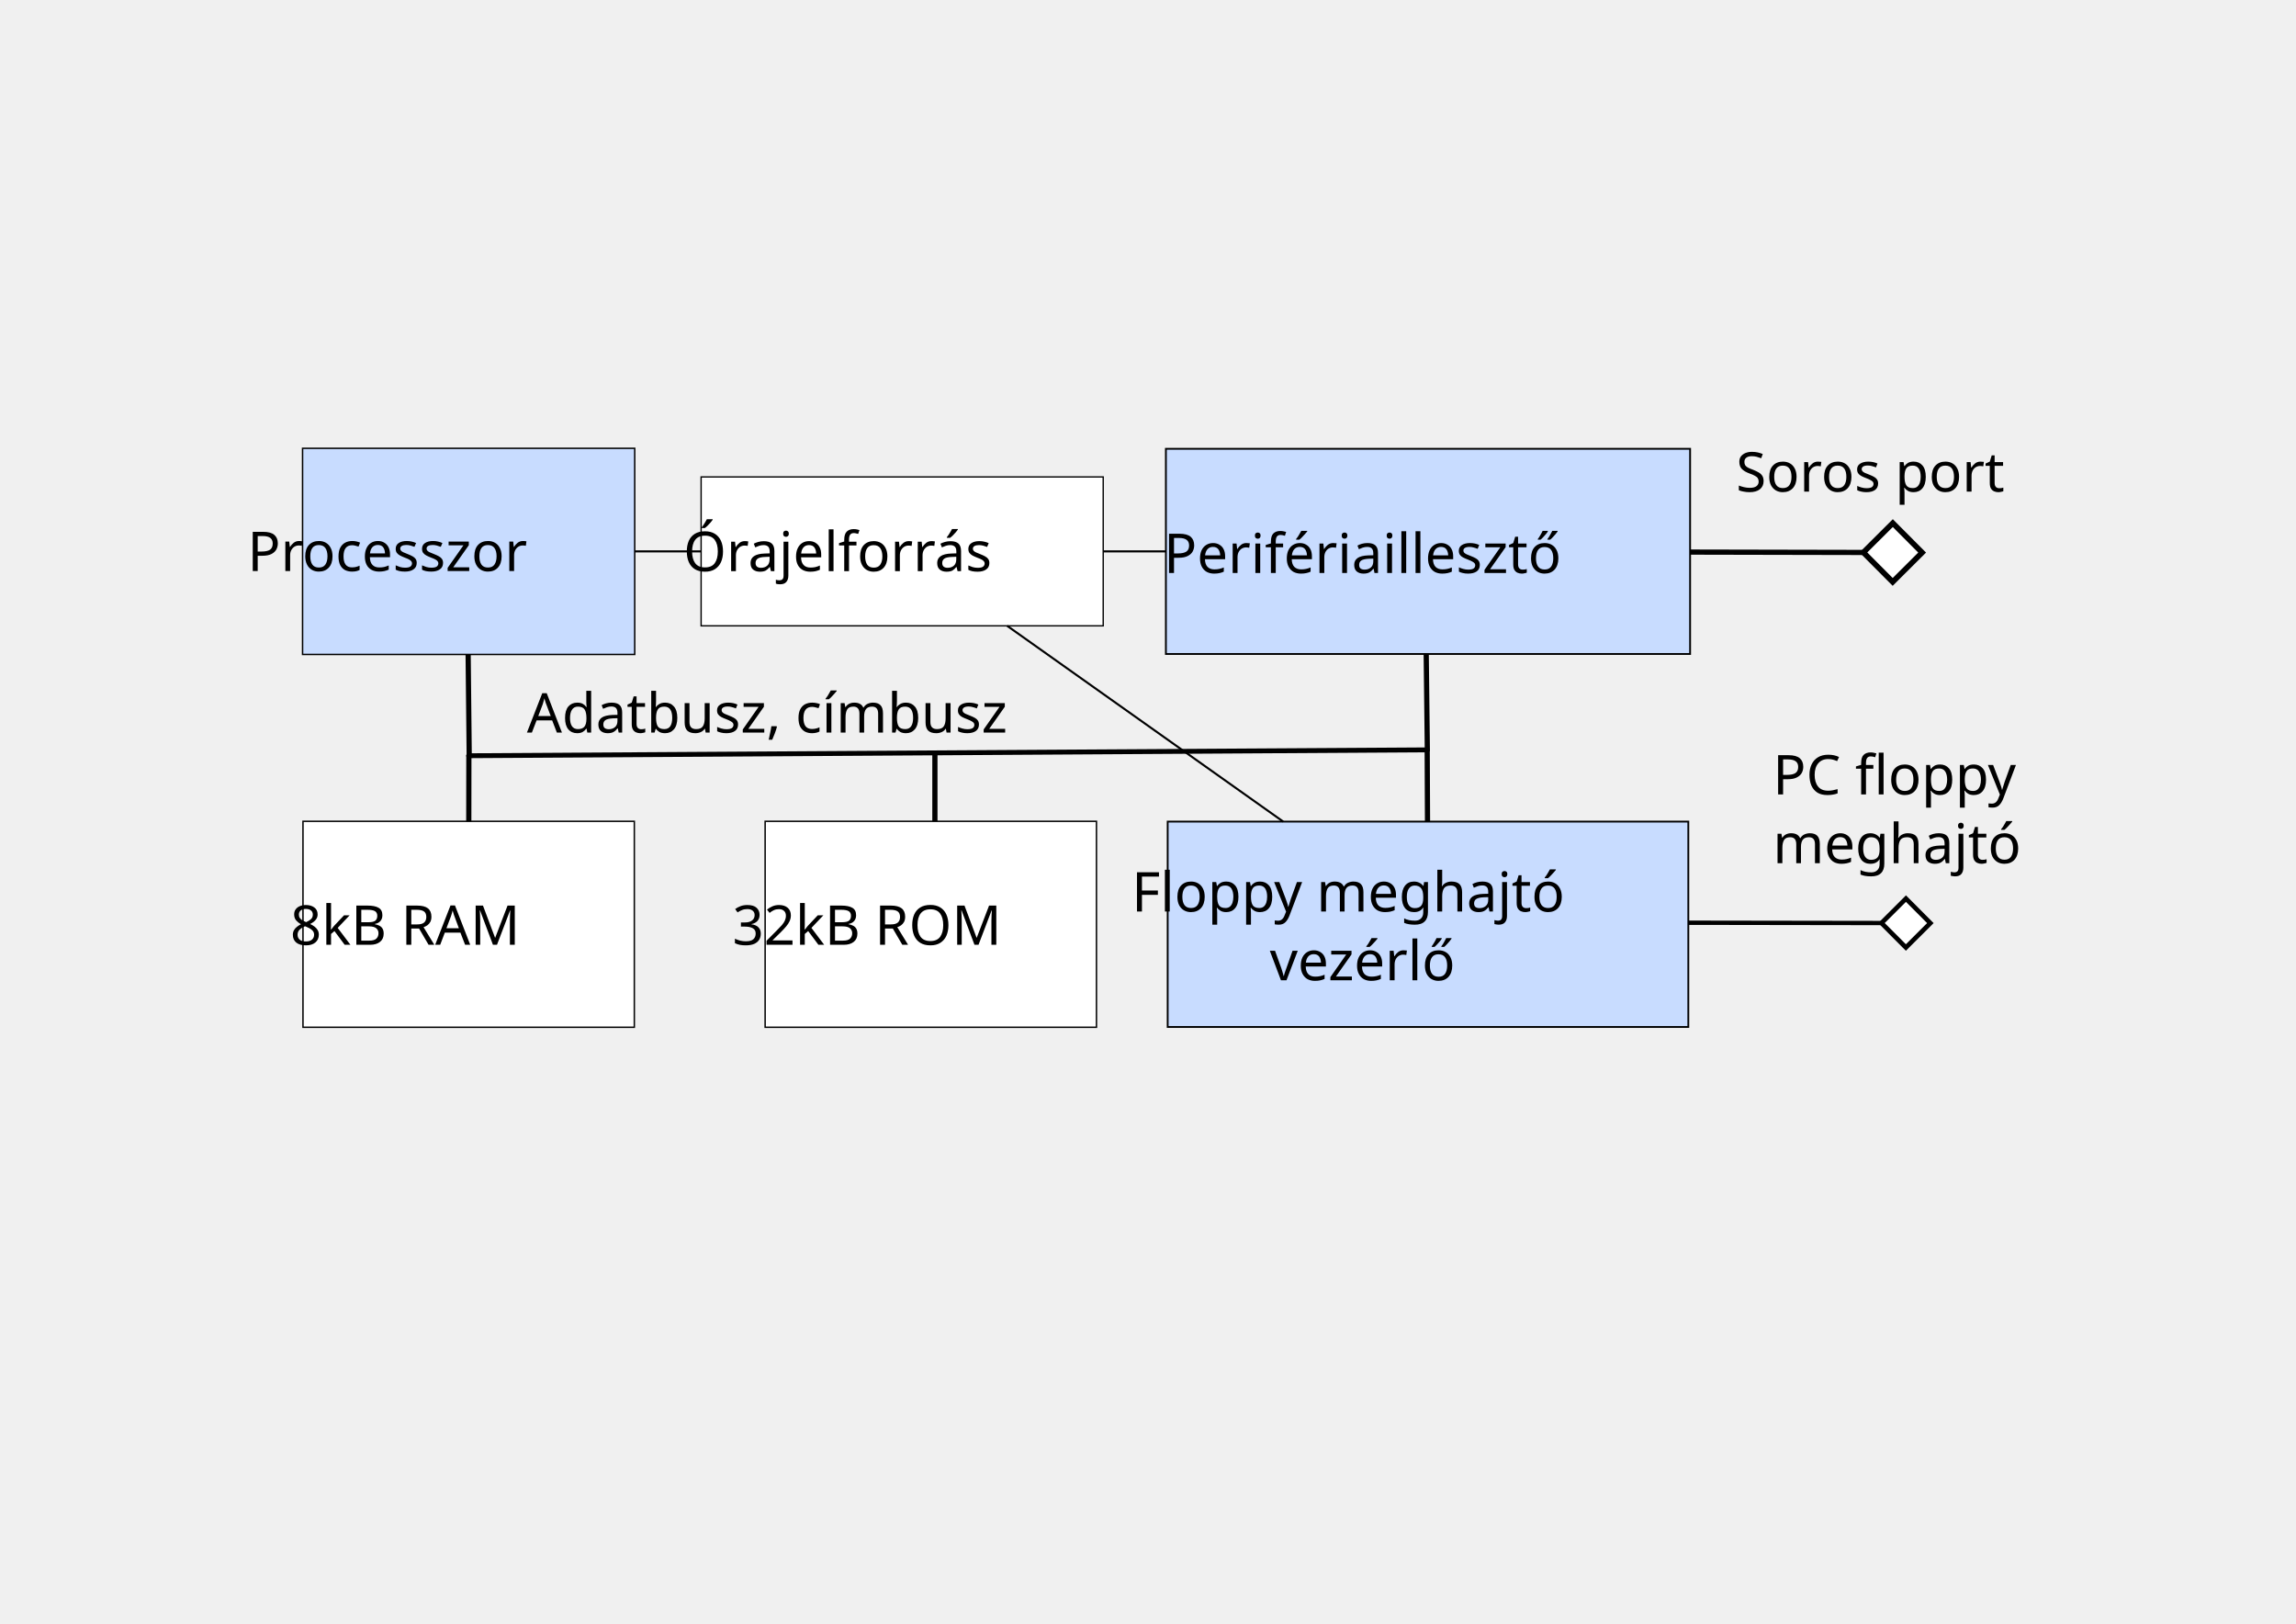
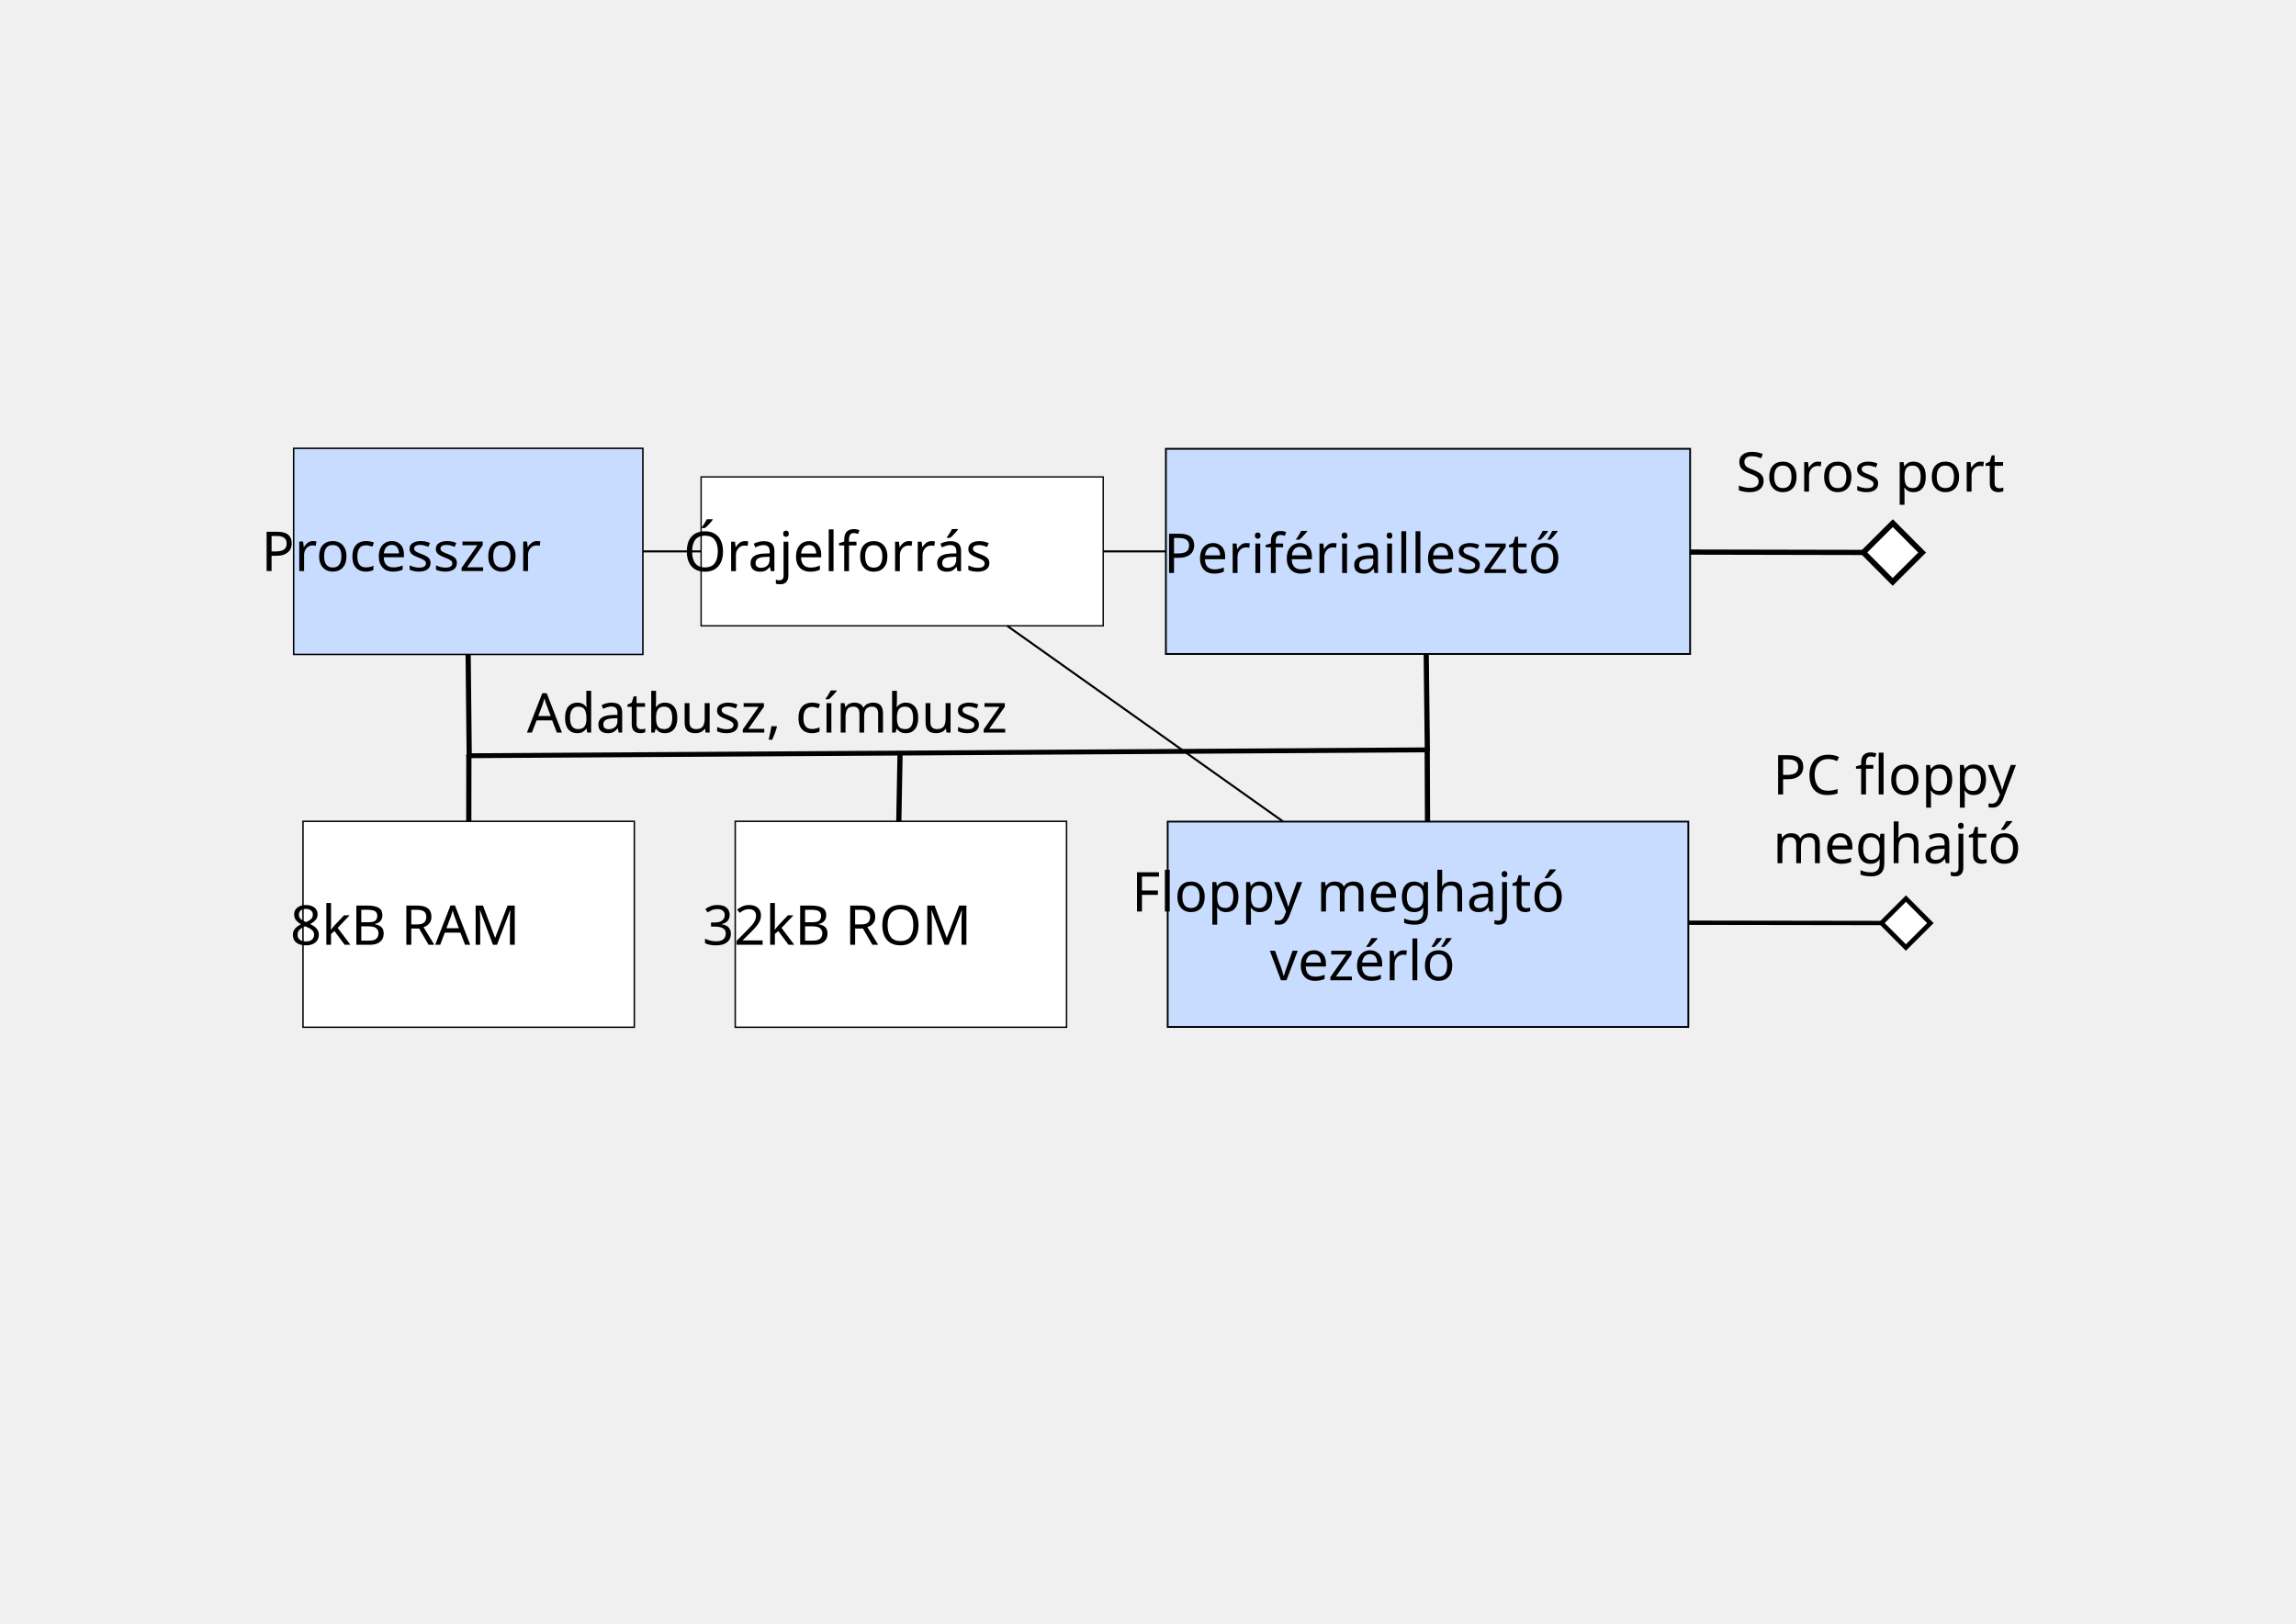
<svg xmlns="http://www.w3.org/2000/svg" width="297mm" height="210mm" viewBox="0 0 297 210" version="1.1" id="svg8">
  <defs id="defs2">
    <marker orient="auto" refY="0.0" refX="0.0" id="EmptyDiamondL" style="overflow:visible">
      <path id="path1084" d="M 0,-7.071 L -7.071,0 L 0,7.071 L 7.071,0 L 0,-7.071 z " style="fill-rule:evenodd;fill:#ffffff;stroke:#000000;stroke-width:1pt;stroke-opacity:1" transform="scale(0.8)" />
    </marker>
    <marker id="RazorWire" refX="0" refY="0" orient="auto" style="overflow:visible">
      <path id="path1210" transform="scale(0.8,0.8)" style="fill:#000000;fill-opacity:1;fill-rule:evenodd;stroke:#000000;stroke-width:0.1pt;stroke-opacity:1" d="M 0.023,-0.74 L 0.023,0.697 L -7.759,3.01 L 10.679,3.01 L 3.491,0.697 L 3.491,-0.74 L 10.741,-2.896 L -7.727,-2.896 L 0.023,-0.74 z " />
    </marker>
    <marker orient="auto" refY="0.0" refX="0.0" id="Arrow1Lend" style="overflow:visible;">
      <path id="path981" d="M 0.0,0.0 L 5.0,-5.0 L -12.5,0.0 L 5.0,5.0 L 0.0,0.0 z " style="fill-rule:evenodd;stroke:#000000;stroke-width:1pt;stroke-opacity:1;fill:#000000;fill-opacity:1" transform="scale(0.8) rotate(180) translate(12.5,0)" />
    </marker>
    <marker orient="auto" refY="0.0" refX="0.0" id="DotL" style="overflow:visible">
      <path id="path1039" d="M -2.5,-1.0 C -2.5,1.76 -4.74,4.0 -7.5,4.0 C -10.26,4.0 -12.5,1.76 -12.5,-1.0 C -12.5,-3.76 -10.26,-6.0 -7.5,-6.0 C -4.74,-6.0 -2.5,-3.76 -2.5,-1.0 z " style="fill-rule:evenodd;stroke:#000000;stroke-width:1pt;stroke-opacity:1;fill:#000000;fill-opacity:1" transform="scale(0.8) translate(7.4, 1)" />
    </marker>
    <marker orient="auto" refY="0.0" refX="0.0" id="Arrow2Lstart" style="overflow:visible">
      <path id="path996" style="fill-rule:evenodd;stroke-width:0.625;stroke-linejoin:round;stroke:#000000;stroke-opacity:1;fill:#000000;fill-opacity:1" d="M 8.719,4.034 L -2.207,0.016 L 8.719,-4.002 C 6.973,-1.63 6.983,1.616 8.719,4.034 z " transform="scale(1.1) translate(1,0)" />
    </marker>
    <marker orient="auto" refY="0" refX="0" id="EmptyDiamondL-0" style="overflow:visible">
      <path id="path1084-3" d="M 0,-7.071 -7.071,0 0,7.071 7.071,0 Z" style="fill:#ffffff;fill-rule:evenodd;stroke:#000000;stroke-width:1pt;stroke-opacity:1" transform="scale(0.8)" />
    </marker>
    <marker orient="auto" refY="0" refX="0" id="EmptyDiamondL-7" style="overflow:visible">
      <path id="path1084-4" d="M 0,-7.071 -7.071,0 0,7.071 7.071,0 Z" style="fill:#ffffff;fill-rule:evenodd;stroke:#000000;stroke-width:1pt;stroke-opacity:1" transform="scale(0.8)" />
    </marker>
    <marker orient="auto" refY="0" refX="0" id="EmptyDiamondL-5" style="overflow:visible">
      <path id="path1084-2" d="M 0,-7.071 -7.071,0 0,7.071 7.071,0 Z" style="fill:#ffffff;fill-rule:evenodd;stroke:#000000;stroke-width:1pt;stroke-opacity:1" transform="scale(0.8)" />
    </marker>
  </defs>
  <g id="layer1" transform="translate(0,-87)">
    <g id="g837">
-       <g id="g3724">
+       <path style="fill:none;fill-rule:evenodd;stroke:#000000;stroke-width:0.265px;stroke-linecap:butt;stroke-linejoin:miter;stroke-opacity:1" d="m 90.694,158.313 -8.589,0" id="path3726" />
+       <g id="g522">
        <path id="path966" d="m 60.551,171.063 0.143,13.607" style="fill:none;fill-rule:evenodd;stroke:#000000;stroke-width:0.672;stroke-linecap:butt;stroke-linejoin:miter;stroke-miterlimit:4;stroke-dasharray:none;stroke-opacity:1" />
        <path id="path968" d="m 184.352,159.919 0.283,24.213" style="fill:none;fill-rule:evenodd;stroke:#000000;stroke-width:0.672;stroke-linecap:butt;stroke-linejoin:miter;stroke-miterlimit:4;stroke-dasharray:none;stroke-opacity:1" />
        <path id="path974" d="m 184.659,193.633 -0.044,-9.685" style="fill:none;fill-rule:evenodd;stroke:#000000;stroke-width:0.672;stroke-linecap:butt;stroke-linejoin:miter;stroke-miterlimit:4;stroke-dasharray:none;stroke-opacity:1" />
        <path id="path941" d="M 60.629,184.742 184.635,183.982" style="fill:none;fill-rule:evenodd;stroke:#000000;stroke-width:0.63;stroke-linecap:round;stroke-linejoin:bevel;stroke-miterlimit:4;stroke-dasharray:none;stroke-opacity:1;paint-order:normal" />
-         <path id="path962" d="m 120.934,193.225 4e-4,-8.824" style="fill:none;fill-rule:evenodd;stroke:#000000;stroke-width:0.672;stroke-linecap:butt;stroke-linejoin:miter;stroke-miterlimit:4;stroke-dasharray:none;stroke-opacity:1" />
+         <path id="path962" d="m 116.265,193.225 0.164,-8.824" style="fill:none;fill-rule:evenodd;stroke:#000000;stroke-width:0.672;stroke-linecap:butt;stroke-linejoin:miter;stroke-miterlimit:4;stroke-dasharray:none;stroke-opacity:1" />
        <path id="path964" d="m 60.639,193.225 0.011,-8.504" style="fill:none;fill-rule:evenodd;stroke:#000000;stroke-width:0.672;stroke-linecap:round;stroke-linejoin:round;stroke-miterlimit:4;stroke-dasharray:none;stroke-opacity:1" />
      </g>
      <path style="fill:none;fill-rule:evenodd;stroke:#000000;stroke-width:0.559;stroke-linecap:butt;stroke-linejoin:miter;stroke-miterlimit:4;stroke-dasharray:none;stroke-opacity:1;marker-end:url(#EmptyDiamondL-5)" d="m 216.179,206.337 30.362,0.046" id="path976-4" />
      <path style="fill:none;fill-rule:evenodd;stroke:#000000;stroke-width:0.672;stroke-linecap:butt;stroke-linejoin:miter;stroke-miterlimit:4;stroke-dasharray:none;stroke-opacity:1;marker-end:url(#EmptyDiamondL)" d="m 213.708,158.393 31.129,0.065" id="path976" />
-       <g id="g873" transform="matrix(0.6717591,0,0,0.6717591,25.68354,121.6674)">
-         <g id="g855">
-           <rect y="34.707" x="20.031" height="39.688" width="63.959" id="rect815" style="opacity:1;fill:#c8dcff;fill-opacity:1;stroke:#000000;stroke-width:0.277;stroke-miterlimit:4;stroke-dasharray:none;stroke-opacity:1" />
-           <text id="text829" y="58.334" x="51.492" style="font-style:normal;font-weight:normal;font-size:10.583px;line-height:1.25;font-family:sans-serif;letter-spacing:0px;word-spacing:0px;fill:#000000;fill-opacity:1;stroke:none;stroke-width:0.265" xml:space="preserve">
-             <tspan id="tspan848" style="font-style:normal;font-variant:normal;font-weight:normal;font-stretch:normal;font-size:10.583px;font-family:sans-serif;-inkscape-font-specification:'sans-serif, Normal';font-variant-ligatures:normal;font-variant-caps:normal;font-variant-numeric:normal;font-feature-settings:normal;text-align:center;writing-mode:lr-tb;text-anchor:middle;stroke-width:0.265" y="58.334" x="51.492">Processzor</tspan>
-           </text>
-         </g>
+       <g id="g369" transform="translate(1.058333)">
+         <rect y="144.985" x="36.926" height="26.656" width="45.177" id="rect815" style="fill:#c8dcff;fill-opacity:1;stroke:#000000;stroke-width:0.191;stroke-miterlimit:4;stroke-dasharray:none;stroke-opacity:1" />
+         <text id="text829" y="160.854" x="59.165" style="font-style:normal;font-weight:normal;font-size:7.109px;line-height:1.25;font-family:sans-serif;letter-spacing:0px;word-spacing:0px;fill:#000000;fill-opacity:1;stroke:none;stroke-width:0.178" xml:space="preserve">
+           <tspan id="tspan848" style="font-style:normal;font-variant:normal;font-weight:normal;font-stretch:normal;font-size:7.109px;font-family:sans-serif;-inkscape-font-specification:'sans-serif, Normal';font-variant-ligatures:normal;font-variant-caps:normal;font-variant-numeric:normal;font-feature-settings:normal;text-align:center;writing-mode:lr-tb;text-anchor:middle;stroke-width:0.178" y="160.854" x="59.165">Processzor</tspan>
+         </text>
      </g>
      <g id="g3140" transform="translate(-29.39965,3.741773)">
        <rect style="opacity:1;fill:#c8dcff;fill-opacity:1;stroke:#000000;stroke-width:0.233;stroke-miterlimit:4;stroke-dasharray:none;stroke-opacity:1" id="rect815-3" width="67.348" height="26.562" x="180.445" y="189.519" />
        <text xml:space="preserve" style="font-style:normal;font-weight:normal;font-size:7.109px;line-height:1.25;font-family:sans-serif;letter-spacing:0px;word-spacing:0px;fill:#000000;fill-opacity:1;stroke:none;stroke-width:0.178" x="213.964" y="201.15" id="text829-56">
          <tspan x="213.964" y="201.15" style="font-style:normal;font-variant:normal;font-weight:normal;font-stretch:normal;font-size:7.109px;font-family:sans-serif;-inkscape-font-specification:'sans-serif, Normal';font-variant-ligatures:normal;font-variant-caps:normal;font-variant-numeric:normal;font-feature-settings:normal;text-align:center;writing-mode:lr-tb;text-anchor:middle;stroke-width:0.178" id="tspan831-9">Floppy meghajtó</tspan>
          <tspan x="213.964" y="210.037" style="font-style:normal;font-variant:normal;font-weight:normal;font-stretch:normal;font-size:7.109px;font-family:sans-serif;-inkscape-font-specification:'sans-serif, Normal';font-variant-ligatures:normal;font-variant-caps:normal;font-variant-numeric:normal;font-feature-settings:normal;text-align:center;writing-mode:lr-tb;text-anchor:middle;stroke-width:0.178" id="tspan870">vezérlő</tspan>
        </text>
      </g>
      <g id="g909" transform="matrix(0.6717591,0,0,0.6717591,-0.9024576,88.44599)">
        <rect style="opacity:1;fill:#ffffff;fill-opacity:1;stroke:#000000;stroke-width:0.277;stroke-miterlimit:4;stroke-dasharray:none;stroke-opacity:1" id="rect815-9" width="63.801" height="39.649" x="59.687" y="155.977" />
        <text xml:space="preserve" style="font-style:normal;font-weight:normal;font-size:10.583px;line-height:1.25;font-family:sans-serif;letter-spacing:0px;word-spacing:0px;fill:#000000;fill-opacity:1;stroke:none;stroke-width:0.265" x="91.745" y="179.747" id="text829-0">
          <tspan x="91.745" y="179.747" style="font-style:normal;font-variant:normal;font-weight:normal;font-stretch:normal;font-size:10.583px;font-family:sans-serif;-inkscape-font-specification:'sans-serif, Normal';font-variant-ligatures:normal;font-variant-caps:normal;font-variant-numeric:normal;font-feature-settings:normal;text-align:center;writing-mode:lr-tb;text-anchor:middle;stroke-width:0.265" id="tspan831-6">8kB RAM</tspan>
        </text>
      </g>
      <flowRoot xml:space="preserve" id="flowRoot935" style="font-style:normal;font-weight:normal;font-size:40px;line-height:1.25;font-family:sans-serif;letter-spacing:0px;word-spacing:0px;fill:#000000;fill-opacity:1;stroke:none" transform="scale(0.2645833)">
        <flowRegion id="flowRegion937">
          <rect id="rect939" width="277.792" height="217.183" x="266.68" y="519.459" />
        </flowRegion>
        <flowPara id="flowPara941" />
      </flowRoot>
      <g id="g966" transform="matrix(0.6717591,0,0,0.6717591,0.4031254,42.38832)">
        <rect style="opacity:1;fill:#ffffff;fill-opacity:1;stroke:#000000;stroke-width:0.259;stroke-miterlimit:4;stroke-dasharray:none;stroke-opacity:1" id="rect815-9-5" width="77.426" height="28.667" x="134.41" y="158.235" />
        <text xml:space="preserve" style="font-style:normal;font-weight:normal;font-size:10.583px;line-height:1.25;font-family:sans-serif;letter-spacing:0px;word-spacing:0px;fill:#000000;fill-opacity:1;stroke:none;stroke-width:0.265" x="173.084" y="176.374" id="text829-0-0">
          <tspan x="173.084" y="176.374" style="font-style:normal;font-variant:normal;font-weight:normal;font-stretch:normal;font-size:10.583px;font-family:sans-serif;-inkscape-font-specification:'sans-serif, Normal';font-variant-ligatures:normal;font-variant-caps:normal;font-variant-numeric:normal;font-feature-settings:normal;text-align:center;writing-mode:lr-tb;text-anchor:middle;stroke-width:0.265" id="tspan831-6-0">Órajelforrás</tspan>
        </text>
      </g>
-       <g id="g914" transform="matrix(0.6717591,0,0,0.6717591,58.87924,61.81138)">
+       <g id="g914" transform="matrix(0.6717591,0,0,0.6717591,55.01182,61.81138)">
        <rect style="opacity:1;fill:#ffffff;fill-opacity:1;stroke:#000000;stroke-width:0.277;stroke-miterlimit:4;stroke-dasharray:none;stroke-opacity:1" id="rect815-9-3" width="63.801" height="39.649" x="59.687" y="195.626" />
        <text xml:space="preserve" style="font-style:normal;font-weight:normal;font-size:10.583px;line-height:1.25;font-family:sans-serif;letter-spacing:0px;word-spacing:0px;fill:#000000;fill-opacity:1;stroke:none;stroke-width:0.265" x="91.701" y="219.396" id="text829-0-5">
          <tspan x="91.701" y="219.396" style="font-style:normal;font-variant:normal;font-weight:normal;font-stretch:normal;font-size:10.583px;font-family:sans-serif;-inkscape-font-specification:'sans-serif, Normal';font-variant-ligatures:normal;font-variant-caps:normal;font-variant-numeric:normal;font-feature-settings:normal;text-align:center;writing-mode:lr-tb;text-anchor:middle;stroke-width:0.265" id="tspan831-6-08">32kB ROM</tspan>
        </text>
      </g>
      <text xml:space="preserve" style="font-style:normal;font-weight:normal;font-size:7.109px;line-height:1.25;font-family:sans-serif;letter-spacing:0px;word-spacing:0px;fill:#000000;fill-opacity:1;stroke:none;stroke-width:0.178" x="224.569" y="150.582" id="text1414">
        <tspan id="tspan1412" x="224.569" y="150.582" style="stroke-width:0.178">Soros port</tspan>
      </text>
      <text xml:space="preserve" style="font-style:normal;font-weight:normal;font-size:7.109px;line-height:1.25;font-family:sans-serif;letter-spacing:0px;word-spacing:0px;fill:#000000;fill-opacity:1;stroke:none;stroke-width:0.178" x="68.162" y="181.752" id="text1414-0">
        <tspan id="tspan1412-3" x="68.162" y="181.752" style="stroke-width:0.178">Adatbusz, címbusz</tspan>
      </text>
      <text xml:space="preserve" style="font-style:normal;font-weight:normal;font-size:7.109px;line-height:1.25;font-family:sans-serif;letter-spacing:0px;word-spacing:0px;fill:#000000;fill-opacity:1;stroke:none;stroke-width:0.178" x="229.325" y="189.753" id="text1414-9">
        <tspan id="tspan1412-2" x="229.325" y="189.753" style="stroke-width:0.178">PC floppy</tspan>
        <tspan x="229.325" y="198.64" style="stroke-width:0.178" id="tspan3710">meghajtó</tspan>
      </text>
-       <path style="fill:none;fill-rule:evenodd;stroke:#000000;stroke-width:0.265px;stroke-linecap:butt;stroke-linejoin:miter;stroke-opacity:1" d="m 90.694,158.313 -8.589,0" id="path3726" />
      <path style="fill:none;fill-rule:evenodd;stroke:#000000;stroke-width:0.265px;stroke-linecap:butt;stroke-linejoin:miter;stroke-opacity:1" d="m 142.706,158.313 8.109,0" id="path3728" />
      <g id="g3594" transform="translate(-36.36621,3.741773)">
        <rect style="opacity:1;fill:#c8dcff;fill-opacity:1;stroke:#000000;stroke-width:0.234;stroke-miterlimit:4;stroke-dasharray:none;stroke-opacity:1" id="rect815-1" width="67.809" height="26.537" x="187.181" y="141.303" />
        <text xml:space="preserve" style="font-style:normal;font-weight:normal;font-size:7.109px;line-height:1.25;font-family:sans-serif;letter-spacing:0px;word-spacing:0px;fill:#000000;fill-opacity:1;stroke:none;stroke-width:0.178" x="220.931" y="157.364" id="text829-5">
          <tspan id="tspan916" x="220.931" y="157.364" style="font-style:normal;font-variant:normal;font-weight:normal;font-stretch:normal;font-size:7.109px;font-family:sans-serif;-inkscape-font-specification:'sans-serif, Normal';font-variant-ligatures:normal;font-variant-caps:normal;font-variant-numeric:normal;font-feature-settings:normal;text-align:center;writing-mode:lr-tb;text-anchor:middle;stroke-width:0.178">Perifériaillesztő</tspan>
        </text>
      </g>
      <path style="fill:none;fill-rule:evenodd;stroke:#000000;stroke-width:0.265px;stroke-linecap:butt;stroke-linejoin:miter;stroke-opacity:1" d="m 130.279,167.941 35.709,25.32" id="path3730" />
    </g>
  </g>
</svg>
